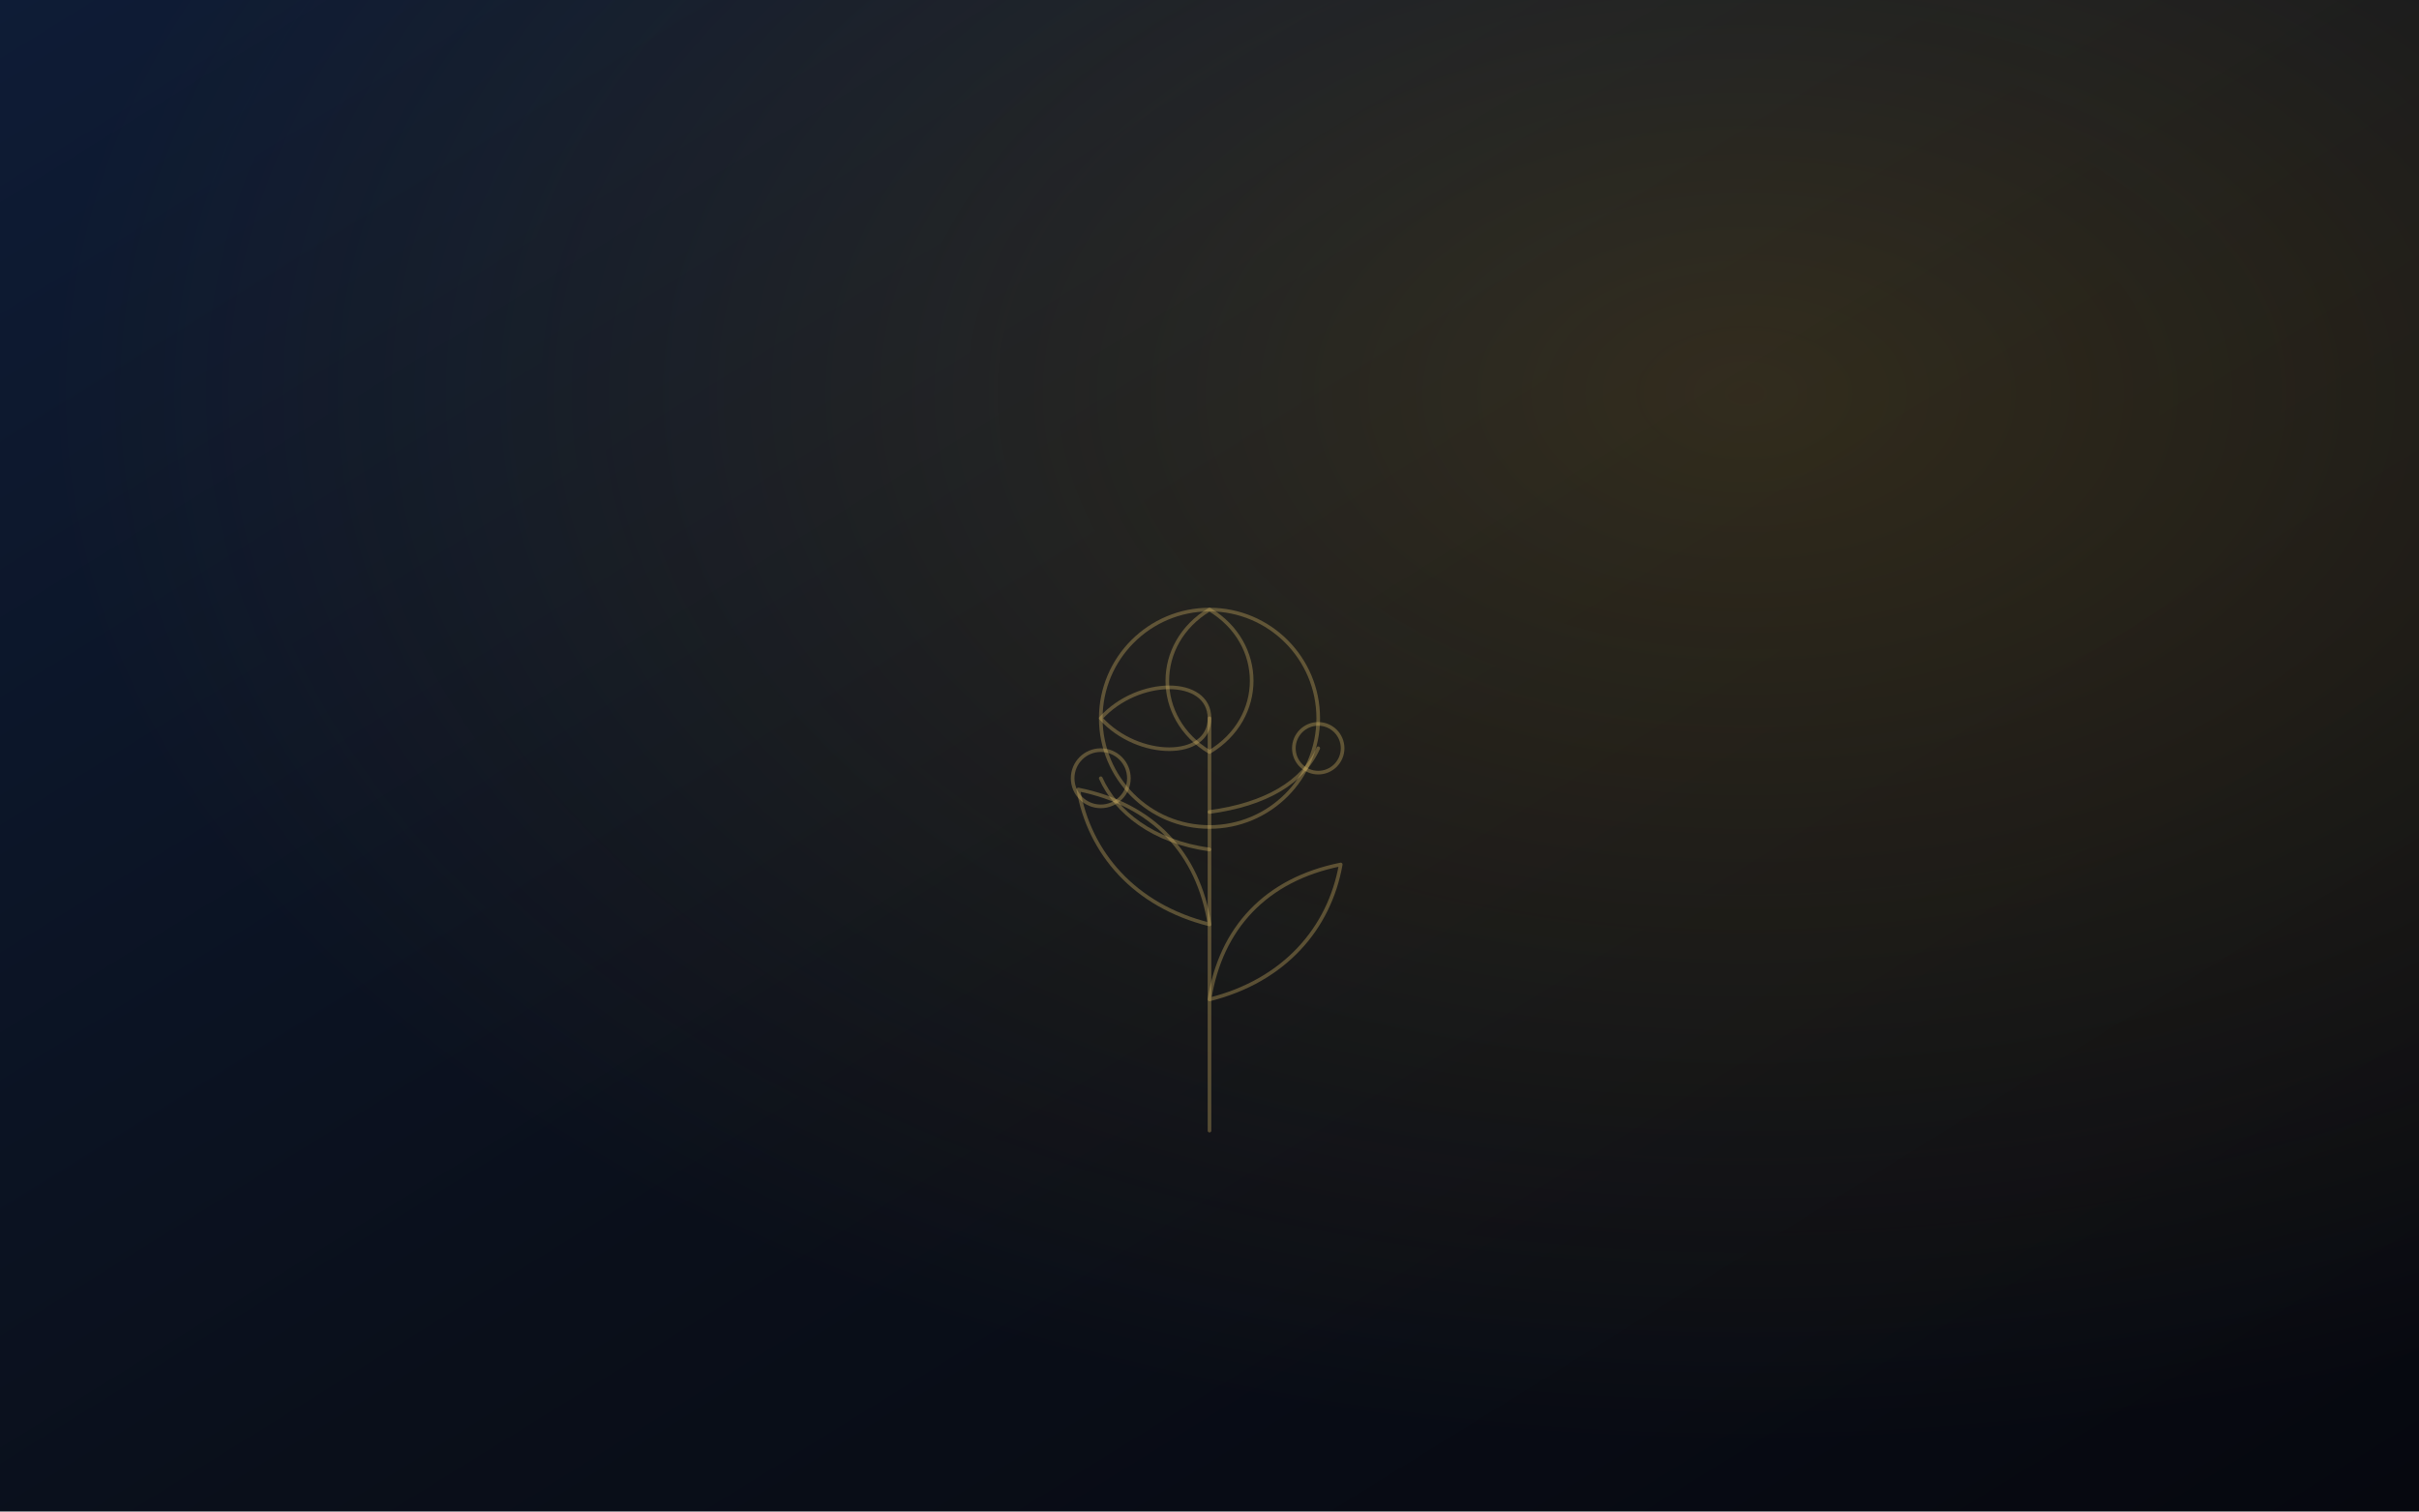
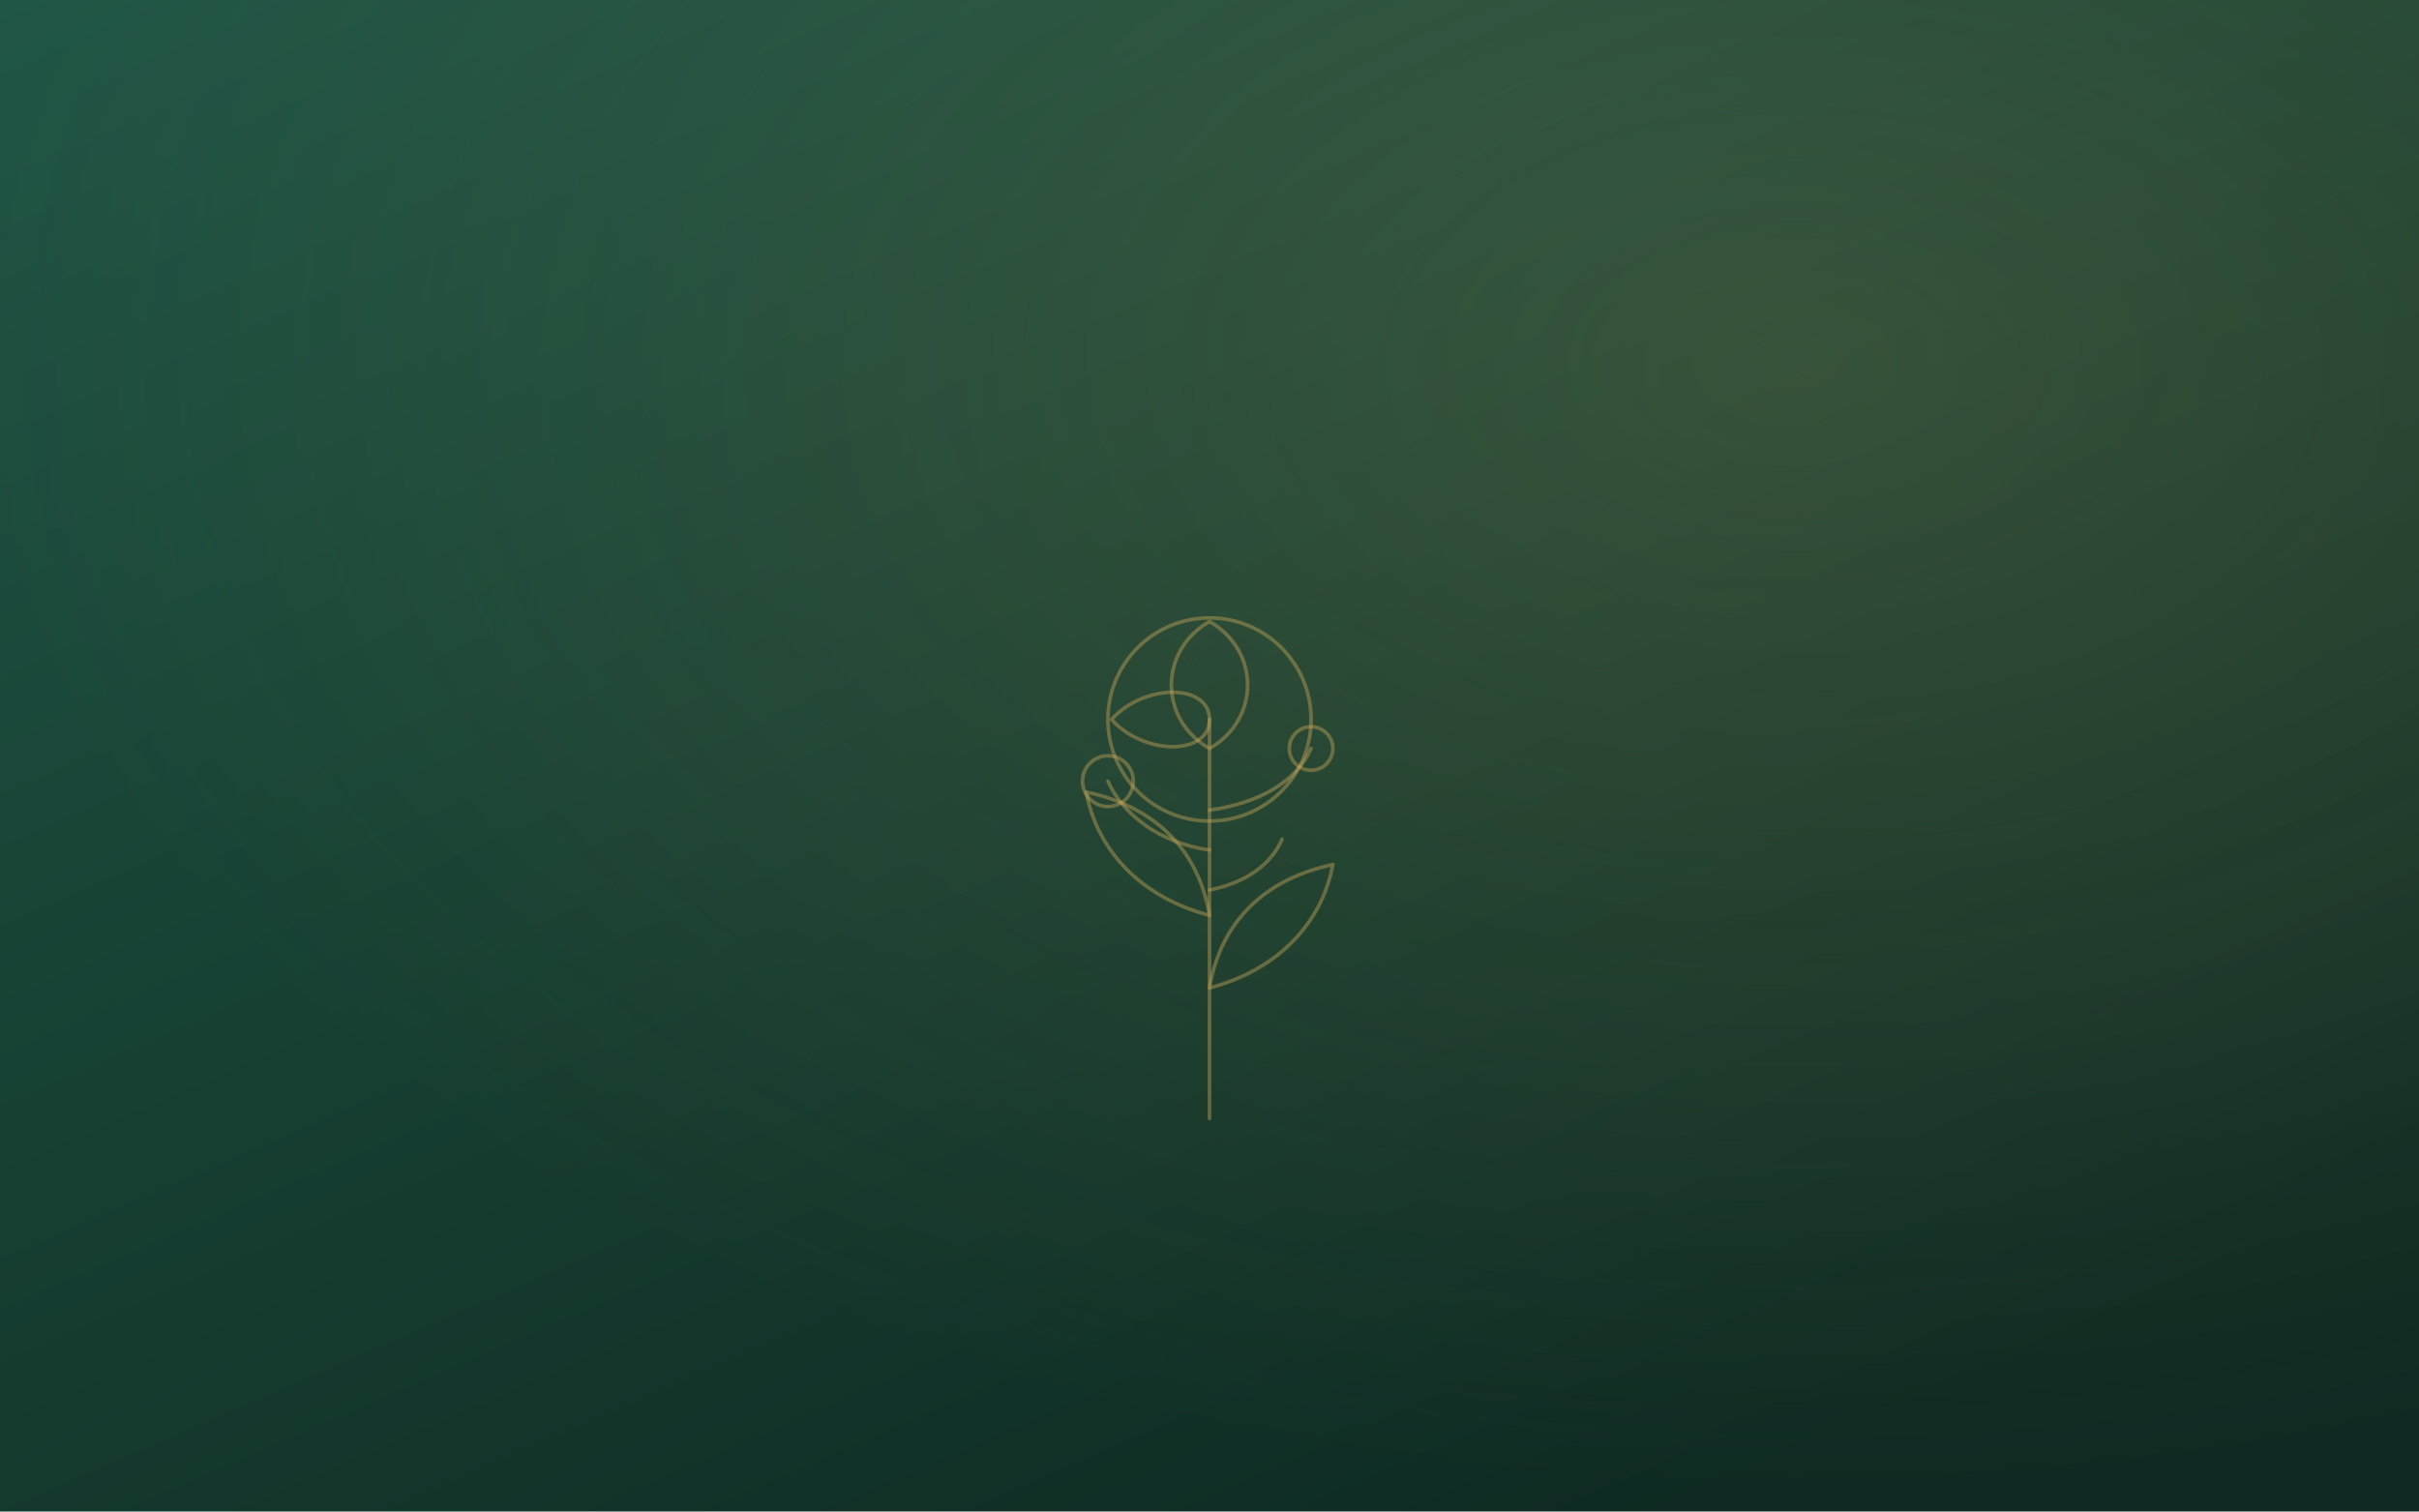
<svg xmlns="http://www.w3.org/2000/svg" viewBox="0 0 1600 1000" role="img" aria-label="Floral placeholder">
  <defs>
-     <linearGradient id="bg" x1="0" y1="0" x2="1" y2="1">
-       <stop offset="0" stop-color="#0E1C36" />
-       <stop offset=".55" stop-color="#0A0F1A" />
-       <stop offset="1" stop-color="#06080f" />
+     <linearGradient id="bg" x1="0" y1="0" x2=".7" y2="1">
+       <stop offset="0" stop-color="#205646" />
+       <stop offset=".55" stop-color="#163E31" />
+       <stop offset="1" stop-color="#0E2A22" />
    </linearGradient>
-     <radialGradient id="gl" cx=".72" cy=".26" r=".7">
-       <stop offset="0" stop-color="#BF8F1F" stop-opacity=".22" />
-       <stop offset="1" stop-color="#BF8F1F" stop-opacity="0" />
+     <radialGradient id="gl" cx=".74" cy=".24" r=".75">
+       <stop offset="0" stop-color="#CBA85A" stop-opacity="0.18" />
+       <stop offset="1" stop-color="#CBA85A" stop-opacity="0" />
    </radialGradient>
  </defs>
  <rect width="1600" height="1000" fill="url(#bg)" />
  <rect width="1600" height="1000" fill="url(#gl)" />
-   <g transform="translate(614.0,165.2) scale(1.24)" fill="none" stroke="#D9B968" stroke-width="1.94" stroke-opacity="0.34" stroke-linecap="round" stroke-linejoin="round">
+   <g transform="translate(620.0,176.0) scale(1.2)" fill="none" stroke="#CBA85A" stroke-width="2.00" stroke-opacity="0.42" stroke-linecap="round" stroke-linejoin="round">
    <path d="M150,470 C150,360 150,300 150,250" />
-     <path d="M150,250 m-58,0 a58,58 0 1,0 116,0 a58,58 0 1,0 -116,0" />
-     <path d="M150,192 C120,210 120,250 150,268 C180,250 180,210 150,192" />
-     <path d="M92,250 C112,228 150,228 150,250 C150,272 112,272 92,250" />
-     <path d="M150,360 C110,350 86,322 80,288 C120,296 144,322 150,360" />
-     <path d="M150,400 C190,390 214,362 220,328 C180,336 156,362 150,400" />
-     <path d="M150,320 C120,316 100,300 92,282" />
-     <path d="M92,282 m-15,0 a15,15 0 1,0 30,0 a15,15 0 1,0 -30,0" />
-     <path d="M150,300 C180,296 200,284 208,266" />
-     <path d="M208,266 m-13,0 a13,13 0 1,0 26,0 a13,13 0 1,0 -26,0" />
+     <path d="M150,250 m-56,0 a56,56 0 1,0 112,0 a56,56 0 1,0 -112,0" />
+     <path d="M150,196 C122,212 122,250 150,266 C178,250 178,212 150,196" />
+     <path d="M96,250 C114,230 150,230 150,250 C150,270 114,270 96,250" />
+     <path d="M150,358 C112,348 88,322 82,290 C120,298 144,322 150,358" />
+     <path d="M150,398 C188,388 212,362 218,330 C180,338 156,362 150,398" />
+     <path d="M150,322 C122,318 102,302 94,284" />
+     <path d="M94,284 m-14,0 a14,14 0 1,0 28,0 a14,14 0 1,0 -28,0" />
+     <path d="M150,300 C178,296 198,284 206,266" />
+     <path d="M206,266 m-12,0 a12,12 0 1,0 24,0 a12,12 0 1,0 -24,0" />
+     <path d="M150,344 C170,340 184,330 190,316" />
  </g>
</svg>
